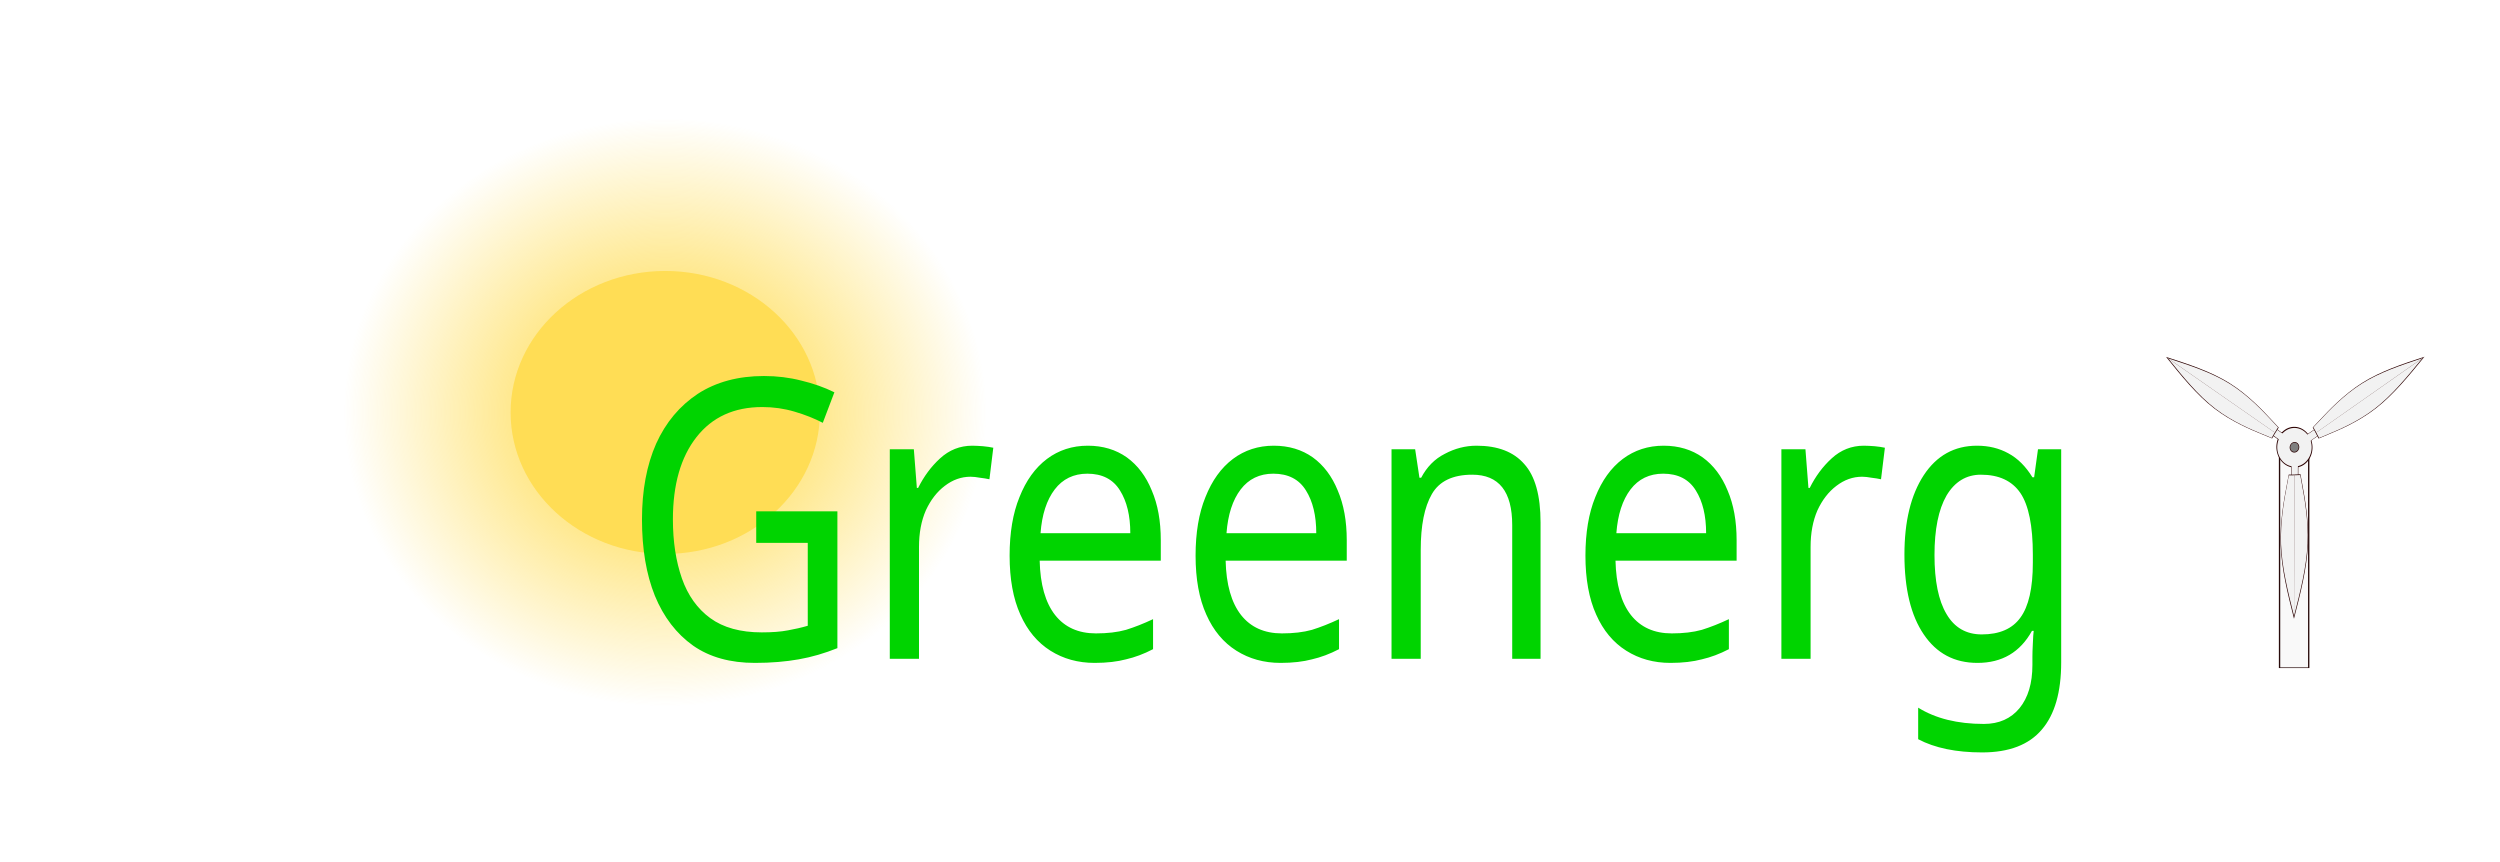
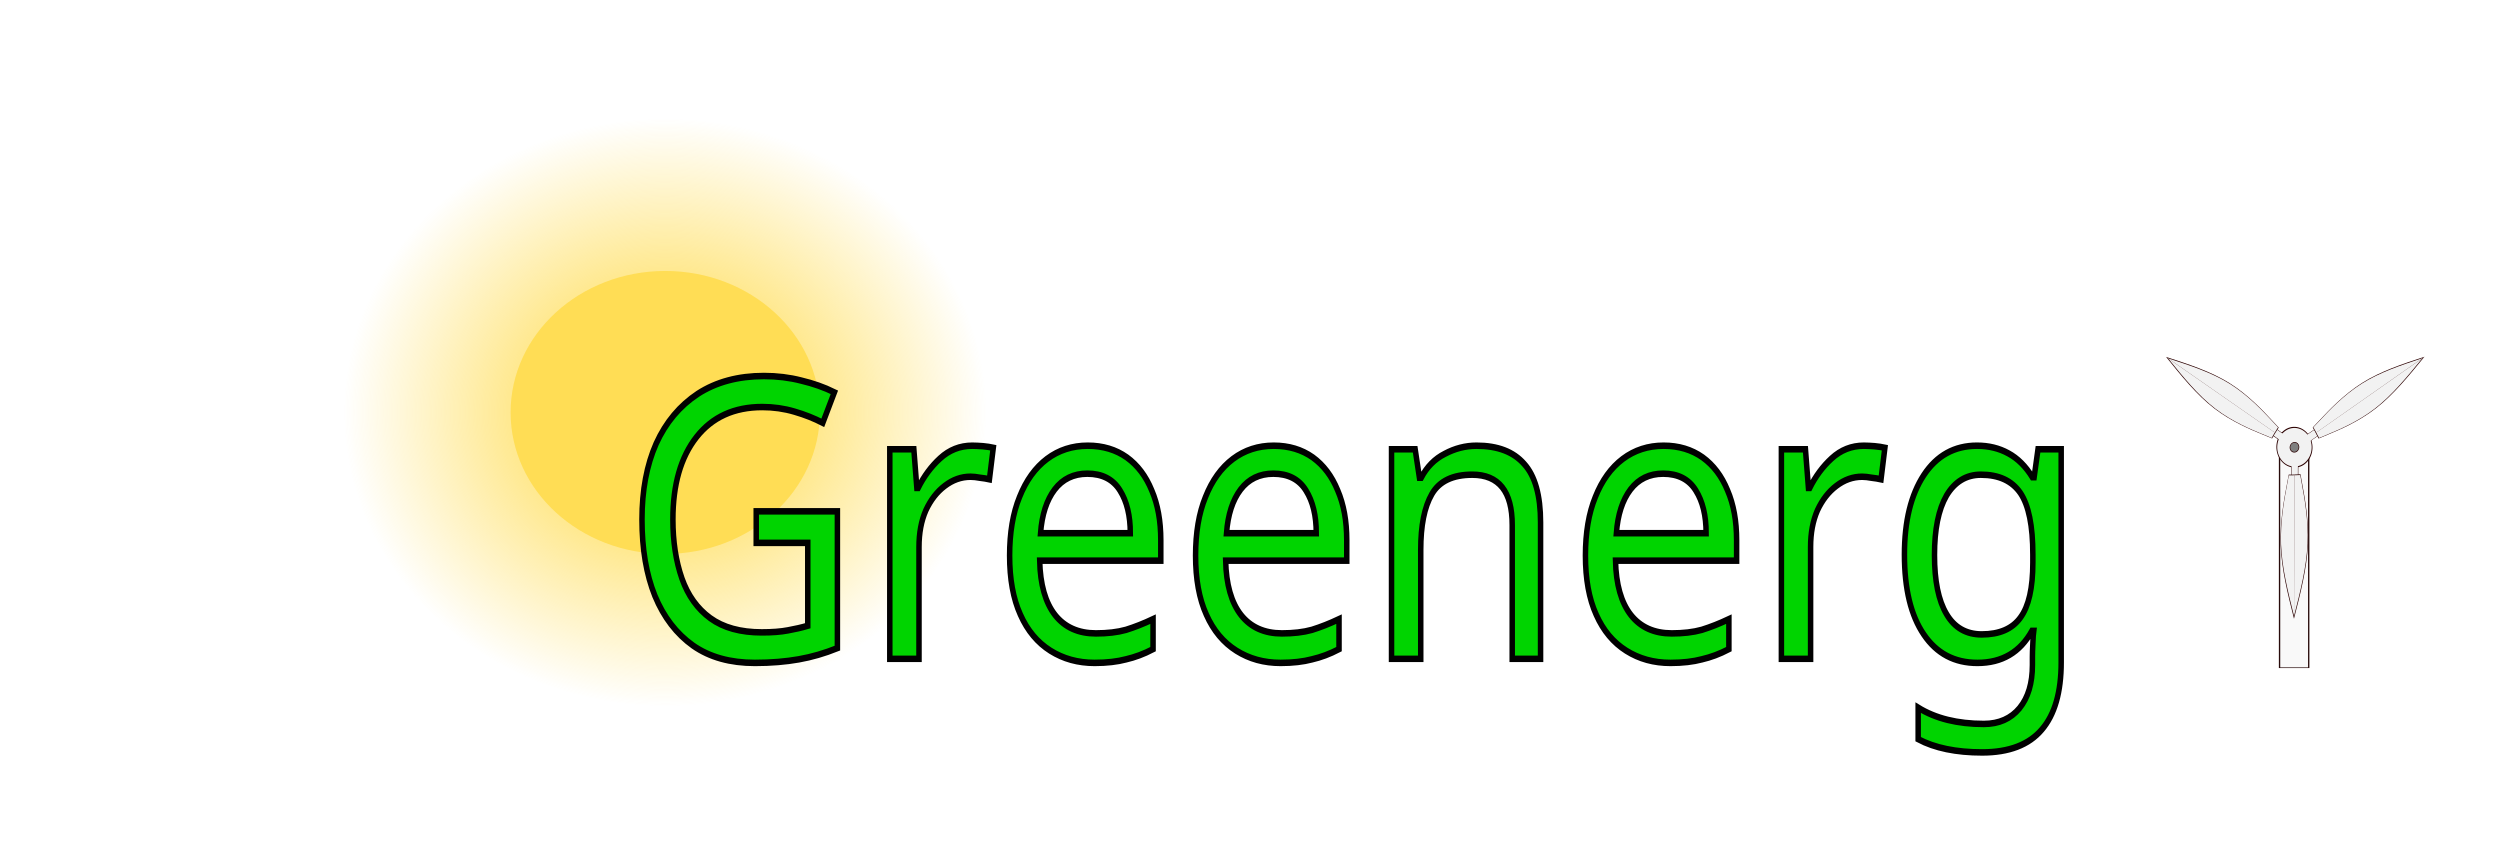
<svg xmlns="http://www.w3.org/2000/svg" xmlns:xlink="http://www.w3.org/1999/xlink" width="103.932mm" height="35.804mm" viewBox="0 0 103.932 35.804" version="1.1" id="svg1649">
  <defs id="defs1646">
    <radialGradient xlink:href="#linearGradient5281" id="radialGradient5283-0-2-0-6" cx="142.579" cy="174.673" fx="142.579" fy="174.673" r="5.257" gradientTransform="matrix(1.077646,0,0,0.9859944,-74.47338,71.28907)" gradientUnits="userSpaceOnUse" />
    <linearGradient id="linearGradient5281">
      <stop style="stop-color:#ffd42a;stop-opacity:1;" offset="0" id="stop5277" />
      <stop style="stop-color:#ffd42a;stop-opacity:0;" offset="1" id="stop5279" />
    </linearGradient>
    <rect x="230.75" y="806" width="64.25" height="14.75" id="rect619-9-9-5-8-8" />
  </defs>
  <g id="layer1" transform="translate(-10.60832,-43.88427)">
    <g id="g868-25-2" transform="matrix(2.357449,0,0,2.357449,-148.3914,-513.0457)" style="stroke-width:0.413">
      <ellipse style="fill:url(#radialGradient5283-0-2-0-6);fill-opacity:1;stroke:#000000;stroke-width:0" id="path5253-2-3-4-3-0" cx="79.177" cy="243.516" rx="5.666" ry="5.184" />
      <ellipse style="fill:#ffdd55;stroke:#000000;stroke-width:0" id="path5253-8-5-3-5" cx="79.177" cy="243.516" rx="2.727" ry="2.495" />
    </g>
-     <text xml:space="preserve" transform="matrix(1.142693,0,0,1.353367,-227.2183,-1034.628)" id="text617-9-2-0-2-4" style="font-style:normal;font-variant:normal;font-weight:normal;font-stretch:normal;font-family:Harrington;-inkscape-font-specification:Harrington;white-space:pre;shape-inside:url(#rect619-9-9-5-8-8);display:inline;fill:#00d400;stroke:#000000;stroke-width:0">
+     <text xml:space="preserve" transform="matrix(1.142693,0,0,1.353367,-227.2183,-1034.628)" id="text617-9-2-0-2-4" style="font-style:normal;font-variant:normal;font-weight:normal;font-stretch:normal;font-family:Harrington;-inkscape-font-specification:Harrington;white-space:pre;shape-inside:url(#rect619-9-9-5-8-8);display:inline;fill:#00d400;stroke:#000000;stroke-width:0.2">
      <tspan x="230.75" y="817.148" id="tspan898">Greenerg</tspan>
    </text>
    <g id="g998-0-1" transform="matrix(1.847954,0,0,1.847954,-84.46729,-389.1123)" style="stroke-width:0.527">
      <g id="g725-22-7" transform="matrix(0.6231324,0,0,0.7385791,38.88171,65.07097)" style="stroke-width:0.609">
        <g id="g720-61-7" style="stroke-width:0.609">
          <rect style="fill:#280b0b;fill-opacity:1;stroke:#000000;stroke-width:0" id="rect14090-2-9-5-9-2-52-1" width="1.102" height="6.89" x="102.441" y="242.602" />
          <rect style="fill:#f9f9f9;fill-opacity:1;stroke:#000000;stroke-width:0" id="rect14090-203-0-5-6-4-7" width="1.003" height="6.792" x="102.491" y="242.679" />
        </g>
      </g>
      <ellipse style="fill:#2b0000;fill-opacity:1;stroke:#000000;stroke-width:0" id="path14144-3-0-1-2-7-11-5" cx="260.803" cy="28.371" transform="matrix(0.4844492,0.8748194,-0.820536,0.5715948,0,0)" rx="0.447" ry="0.419" />
      <rect style="fill:#2b0000;fill-opacity:1;stroke:#000000;stroke-width:0" id="rect14150-6-5-8-4-8-3-4-5-7" width="0.174" height="0.254" x="142.626" y="211.447" transform="matrix(-0.4994638,0.8663348,0.8221768,0.5692322,0,0)" />
      <rect style="fill:#f2f2f2;fill-opacity:1;stroke:#000000;stroke-width:0" id="rect14150-6-5-94-5-9-7-3-8" width="0.155" height="0.231" x="140.412" y="210.292" transform="matrix(-0.4908585,0.8712393,0.8158063,0.5783252,0,0)" />
      <rect style="fill:#2b0000;fill-opacity:1;stroke:#000000;stroke-width:0" id="rect14150-41-6-7-9-0-9" width="0.168" height="0.24" x="260.728" y="27.753" transform="matrix(0.484371,0.8748627,-0.8204763,0.5716805,0,0)" />
      <rect style="fill:#f2f2f2;fill-opacity:1;stroke:#000000;stroke-width:0" id="rect14150-1-2-4-2-7-0-3" width="0.155" height="0.23" x="260.736" y="27.799" transform="matrix(0.4844961,0.8747934,-0.8205705,0.5715453,0,0)" />
      <rect style="fill:#2b0000;fill-opacity:1;stroke:#000000;stroke-width:0" id="rect14150-6-9-9-8-9-0-15-0" width="0.16" height="0.28" x="-103.826" y="-244.325" transform="matrix(-0.9999767,-0.00681905,0.00274517,-0.9999962,0,0)" />
      <ellipse style="fill:#f2f2f2;fill-opacity:1;stroke:#000000;stroke-width:0" id="path14144-7-6-2-8-93-0" cx="260.804" cy="28.385" transform="matrix(0.4844961,0.8747934,-0.8205705,0.5715453,0,0)" rx="0.422" ry="0.401" />
      <ellipse style="fill:#2b0000;fill-opacity:1;stroke:#000000;stroke-width:0" id="path14698-5-5-9-0-1-1-5" cx="260.805" cy="28.385" rx="0.114" ry="0.113" transform="matrix(0.4844961,0.8747934,-0.8205705,0.5715453,0,0)" />
      <ellipse style="fill:#808080;fill-opacity:1;stroke:#000000;stroke-width:0" id="path14698-4-6-9-4-1-9" cx="260.804" cy="28.385" rx="0.099" ry="0.098" transform="matrix(0.4844961,0.8747934,-0.8205705,0.5715453,0,0)" />
      <g id="g1186-9-8-0" transform="matrix(0.09300174,0.1694232,-0.1510338,0.1042654,135.8459,205.5581)" style="stroke-width:2.198">
        <g id="g14483-8-3-63-0-2-8-7-0-65-8" transform="matrix(0.3357123,0.7499905,0.7107292,-0.354306,-20.61662,291.6474)" style="fill:#2b0000;stroke-width:2.723">
          <path style="fill:#2b0000;fill-opacity:1;stroke:#000000;stroke-width:0" d="m 13.933,95.651 c 0.972,3.542 1.945,7.083 2.092,10.501 0.147,3.418 -0.532,6.711 -0.871,8.366 -0.339,1.654 -0.339,1.669 -0.338,1.685 0,0 -0.913,-0.015 -0.913,-0.015 0.01,-6.846 0.02,-13.691 0.026,-17.114 0.005,-3.423 0.005,-3.423 0.005,-3.423 z" id="path14452-3-2-44-7-0-0-5-8-8-6" />
          <path style="fill:#2b0000;fill-opacity:1;stroke:#000000;stroke-width:0" d="m 13.935,95.657 c -0.982,3.539 -1.963,7.078 -2.119,10.496 -0.155,3.417 0.515,6.713 0.85,8.368 0.335,1.655 0.334,1.67 0.334,1.685 0,0 0.913,-0.012 0.913,-0.012 0.007,-6.846 0.015,-13.691 0.018,-17.114 0.004,-3.423 0.004,-3.423 0.004,-3.423 z" id="path14454-9-7-86-4-7-61-5-1-7-2" />
        </g>
        <g id="g14483-8-3-63-0-3-4-3-1-4" transform="matrix(0.3304617,0.7261009,0.6936958,-0.3458988,-18.63919,291.0402)" style="fill:#f2f2f2;stroke-width:2.797">
          <path style="fill:#f2f2f2;fill-opacity:1;stroke:#000000;stroke-width:0" d="m 13.933,95.651 c 0.972,3.542 1.945,7.083 2.092,10.501 0.147,3.418 -0.532,6.711 -0.871,8.366 -0.339,1.654 -0.339,1.669 -0.338,1.685 0,0 -0.913,-0.015 -0.913,-0.015 0.01,-6.846 0.02,-13.691 0.026,-17.114 0.005,-3.423 0.005,-3.423 0.005,-3.423 z" id="path14452-3-2-44-7-8-7-5-7-8" />
          <path style="fill:#f2f2f2;fill-opacity:1;stroke:#000000;stroke-width:0" d="m 13.935,95.657 c -0.982,3.539 -1.963,7.078 -2.119,10.496 -0.155,3.417 0.515,6.713 0.85,8.368 0.335,1.655 0.334,1.67 0.334,1.685 0,0 0.913,-0.012 0.913,-0.012 0.007,-6.846 0.015,-13.691 0.018,-17.114 0.004,-3.423 0.004,-3.423 0.004,-3.423 z" id="path14454-9-7-86-4-41-9-7-24-2" />
        </g>
      </g>
      <g id="g1407-1-75-8" transform="matrix(0.09073338,0.167791,-0.1473455,0.1032586,135.254,208.927)" style="stroke-width:2.237">
        <g id="g14483-8-3-63-0-2-5-1-4-3-08-7" transform="matrix(-0.8114744,-0.00602652,-8.84501e-4,0.8085232,67.15683,155.6818)" style="fill:#2b0000;stroke-width:2.761">
          <path style="fill:#2b0000;fill-opacity:1;stroke:#000000;stroke-width:0" d="m 13.933,95.651 c 0.972,3.542 1.945,7.083 2.092,10.501 0.147,3.418 -0.532,6.711 -0.871,8.366 -0.339,1.654 -0.339,1.669 -0.338,1.685 0,0 -0.913,-0.015 -0.913,-0.015 0.01,-6.846 0.02,-13.691 0.026,-17.114 0.005,-3.423 0.005,-3.423 0.005,-3.423 z" id="path14452-3-2-44-7-0-8-9-6-7-52-6" />
          <path style="fill:#2b0000;fill-opacity:1;stroke:#000000;stroke-width:0" d="m 13.935,95.657 c -0.982,3.539 -1.963,7.078 -2.119,10.496 -0.155,3.417 0.515,6.713 0.85,8.368 0.335,1.655 0.334,1.67 0.334,1.685 0,0 0.913,-0.012 0.913,-0.012 0.007,-6.846 0.015,-13.691 0.018,-17.114 0.004,-3.423 0.004,-3.423 0.004,-3.423 z" id="path14454-9-7-86-4-7-3-8-5-7-4-0" />
        </g>
        <g id="g14483-8-3-63-0-24-5-9-5-87-9" transform="matrix(-0.7880321,-7.9011318e-4,-7.8896366e-4,0.7891817,66.81967,157.7712)" style="fill:#f2f2f2;stroke-width:2.836">
          <path style="fill:#f2f2f2;fill-opacity:1;stroke:#000000;stroke-width:0" d="m 13.933,95.651 c 0.972,3.542 1.945,7.083 2.092,10.501 0.147,3.418 -0.532,6.711 -0.871,8.366 -0.339,1.654 -0.339,1.669 -0.338,1.685 0,0 -0.913,-0.015 -0.913,-0.015 0.01,-6.846 0.02,-13.691 0.026,-17.114 0.005,-3.423 0.005,-3.423 0.005,-3.423 z" id="path14452-3-2-44-7-4-9-6-3-8-3" />
          <path style="fill:#f2f2f2;fill-opacity:1;stroke:#000000;stroke-width:0" d="m 13.935,95.657 c -0.982,3.539 -1.963,7.078 -2.119,10.496 -0.155,3.417 0.515,6.713 0.85,8.368 0.335,1.655 0.334,1.67 0.334,1.685 0,0 0.913,-0.012 0.913,-0.012 0.007,-6.846 0.015,-13.691 0.018,-17.114 0.004,-3.423 0.004,-3.423 0.004,-3.423 z" id="path14454-9-7-86-4-0-6-2-5-2-1" />
        </g>
      </g>
      <rect style="fill:#f2f2f2;fill-opacity:1;stroke:#000000;stroke-width:0" id="rect14150-6-6-0-3-8-7-5" width="0.143" height="0.25" x="-104.115" y="-244.457" transform="matrix(-0.9999861,-0.00527846,0.00396716,-0.9999921,0,0)" />
      <g id="g14483-8-3-63-0-2-8-8-1-7" transform="matrix(-0.1456523,0.00419721,4.9323154e-4,-0.1579631,105.0386,263.2823)" style="fill:#2b0000;stroke-width:2.723">
        <path style="fill:#2b0000;fill-opacity:1;stroke:#000000;stroke-width:0" d="m 13.933,95.651 c 0.972,3.542 1.945,7.083 2.092,10.501 0.147,3.418 -0.532,6.711 -0.871,8.366 -0.339,1.654 -0.339,1.669 -0.338,1.685 0,0 -0.913,-0.015 -0.913,-0.015 0.01,-6.846 0.02,-13.691 0.026,-17.114 0.005,-3.423 0.005,-3.423 0.005,-3.423 z" id="path14452-3-2-44-7-0-0-56-4-2" />
        <path style="fill:#2b0000;fill-opacity:1;stroke:#000000;stroke-width:0" d="m 13.935,95.657 c -0.982,3.539 -1.963,7.078 -2.119,10.496 -0.155,3.417 0.515,6.713 0.85,8.368 0.335,1.655 0.334,1.67 0.334,1.685 0,0 0.913,-0.012 0.913,-0.012 0.007,-6.846 0.015,-13.691 0.018,-17.114 0.004,-3.423 0.004,-3.423 0.004,-3.423 z" id="path14454-9-7-86-4-7-61-6-23-7" />
      </g>
      <g id="g14483-8-3-63-0-3-3-9-4" transform="matrix(-0.1414354,0.00326361,3.4164683e-4,-0.1541872,104.9955,262.8732)" style="fill:#f2f2f2;stroke-width:2.797">
        <path style="fill:#f2f2f2;fill-opacity:1;stroke:#000000;stroke-width:0" d="m 13.933,95.651 c 0.972,3.542 1.945,7.083 2.092,10.501 0.147,3.418 -0.532,6.711 -0.871,8.366 -0.339,1.654 -0.339,1.669 -0.338,1.685 0,0 -0.913,-0.015 -0.913,-0.015 0.01,-6.846 0.02,-13.691 0.026,-17.114 0.005,-3.423 0.005,-3.423 0.005,-3.423 z" id="path14452-3-2-44-7-8-1-8-1" />
        <path style="fill:#f2f2f2;fill-opacity:1;stroke:#000000;stroke-width:0" d="m 13.935,95.657 c -0.982,3.539 -1.963,7.078 -2.119,10.496 -0.155,3.417 0.515,6.713 0.85,8.368 0.335,1.655 0.334,1.67 0.334,1.685 0,0 0.913,-0.012 0.913,-0.012 0.007,-6.846 0.015,-13.691 0.018,-17.114 0.004,-3.423 0.004,-3.423 0.004,-3.423 z" id="path14454-9-7-86-4-41-2-5-7" />
      </g>
    </g>
  </g>
</svg>
